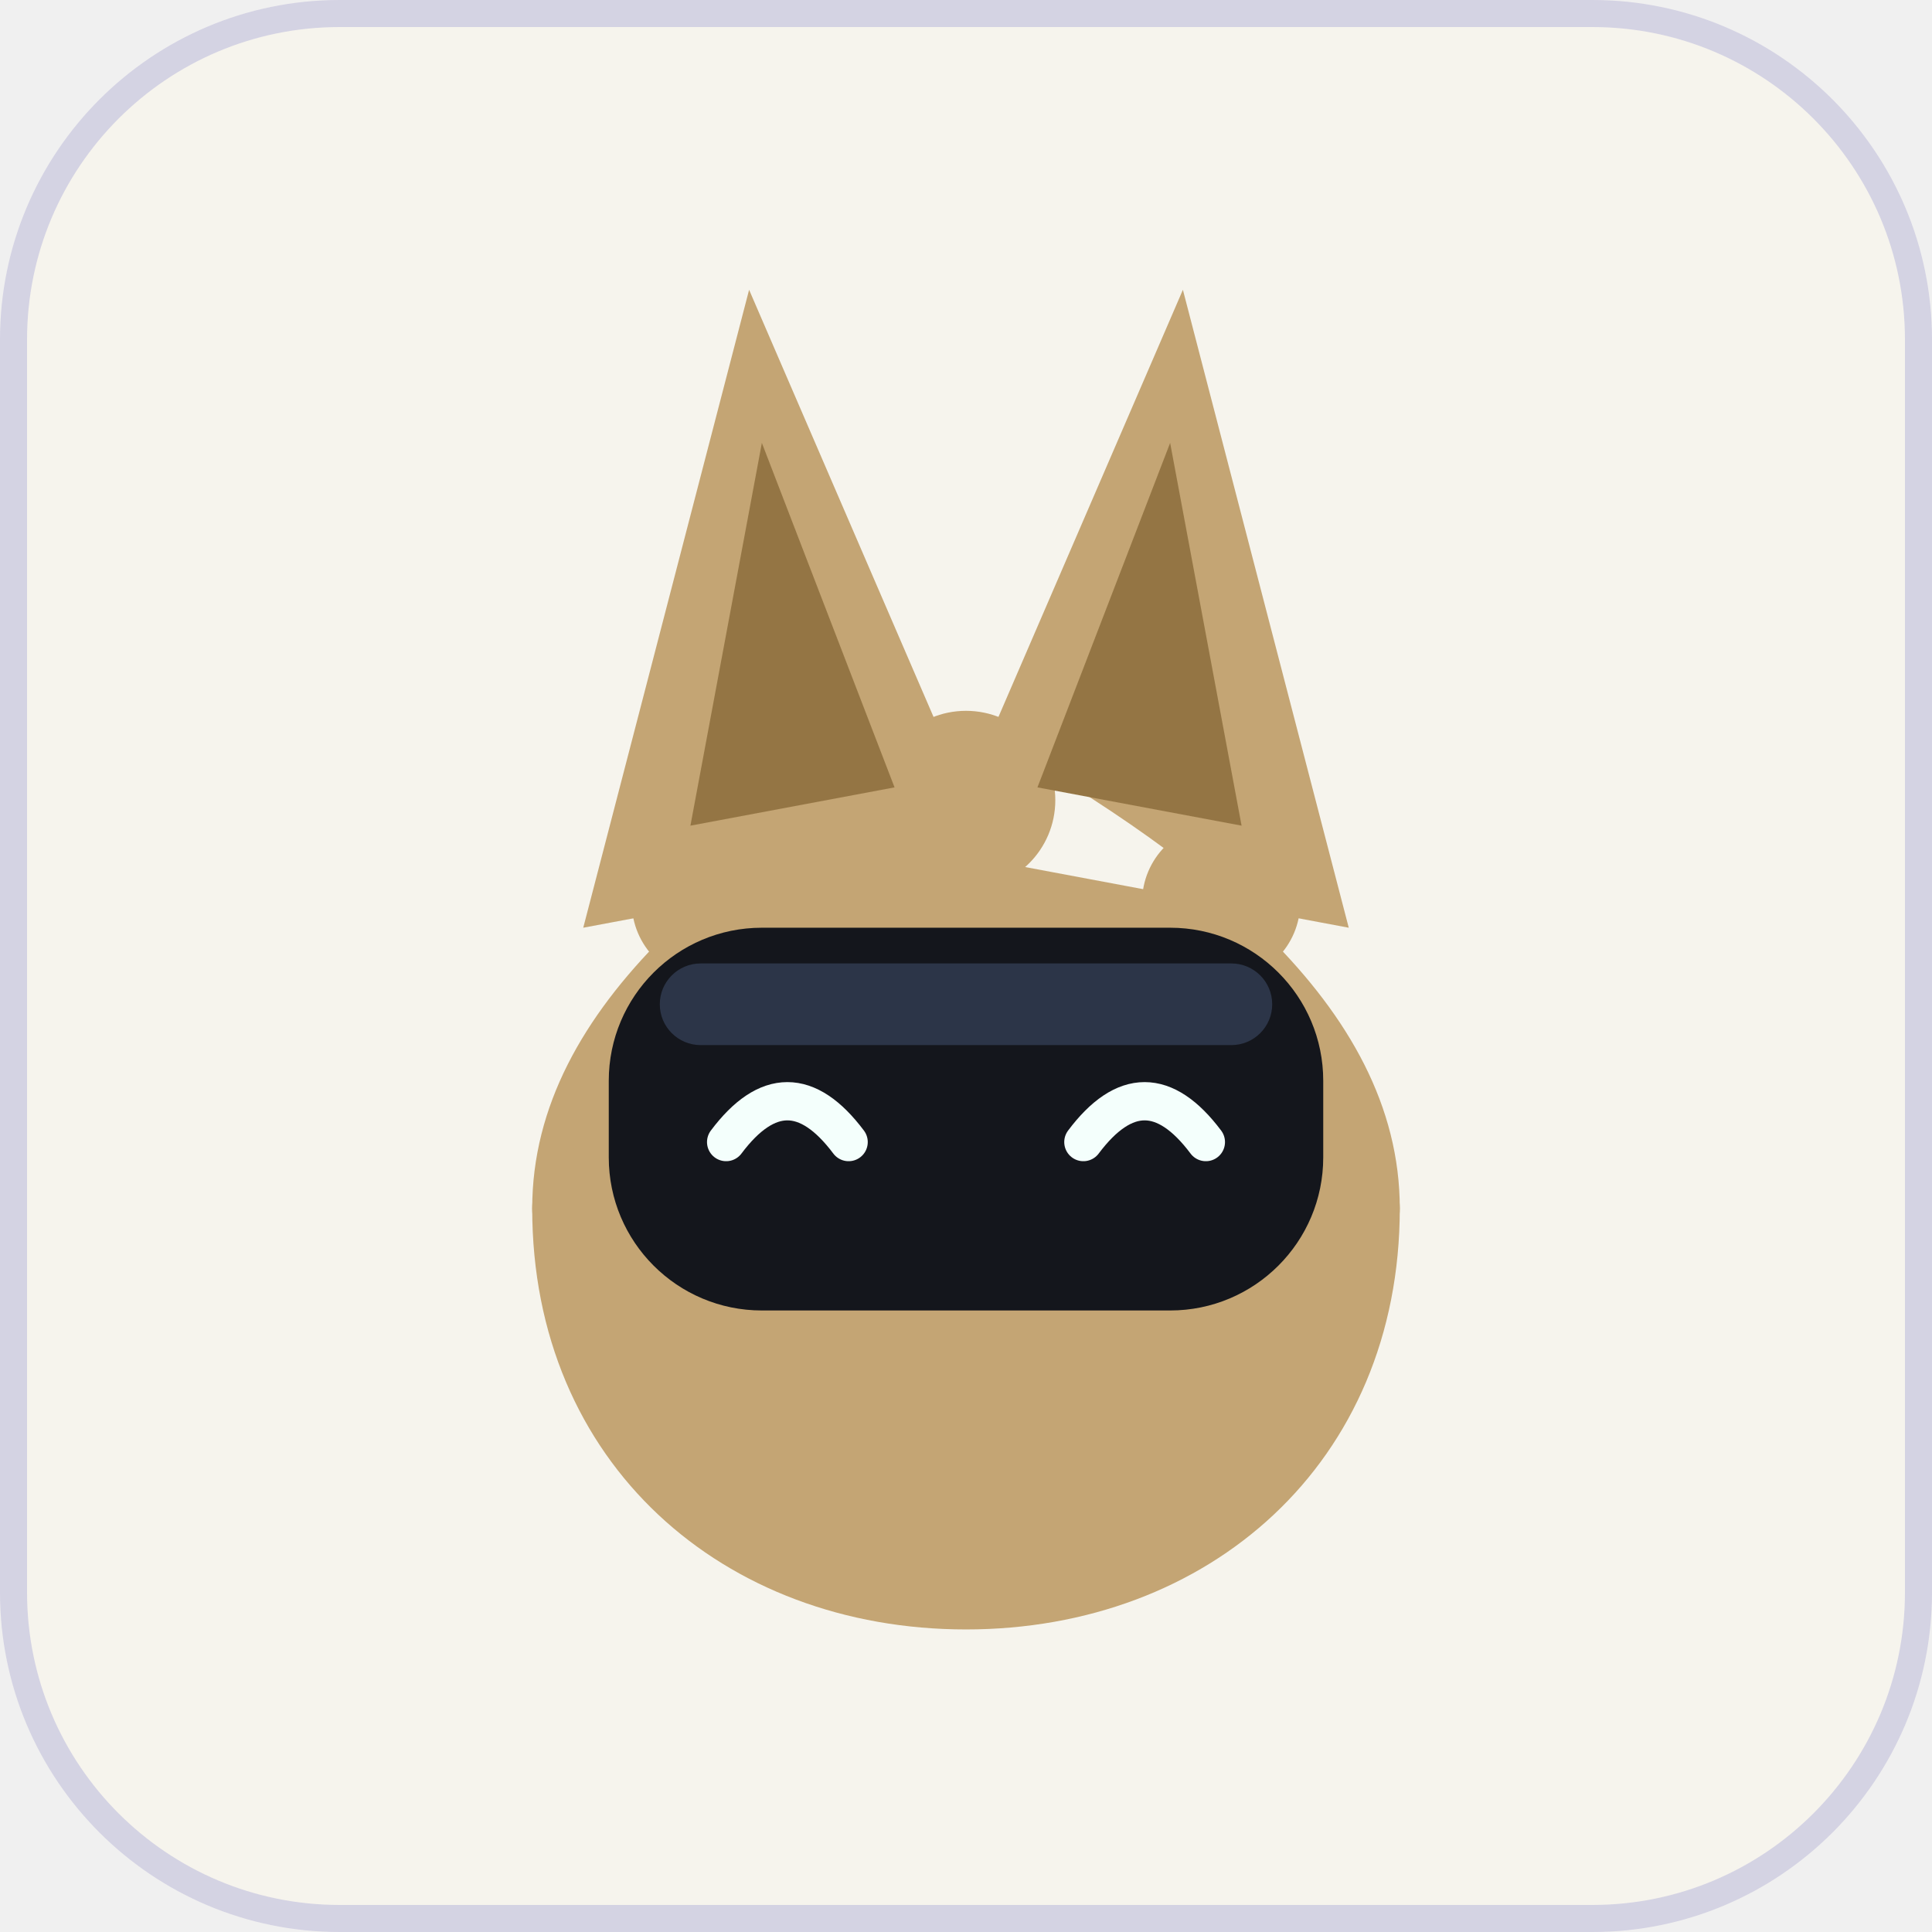
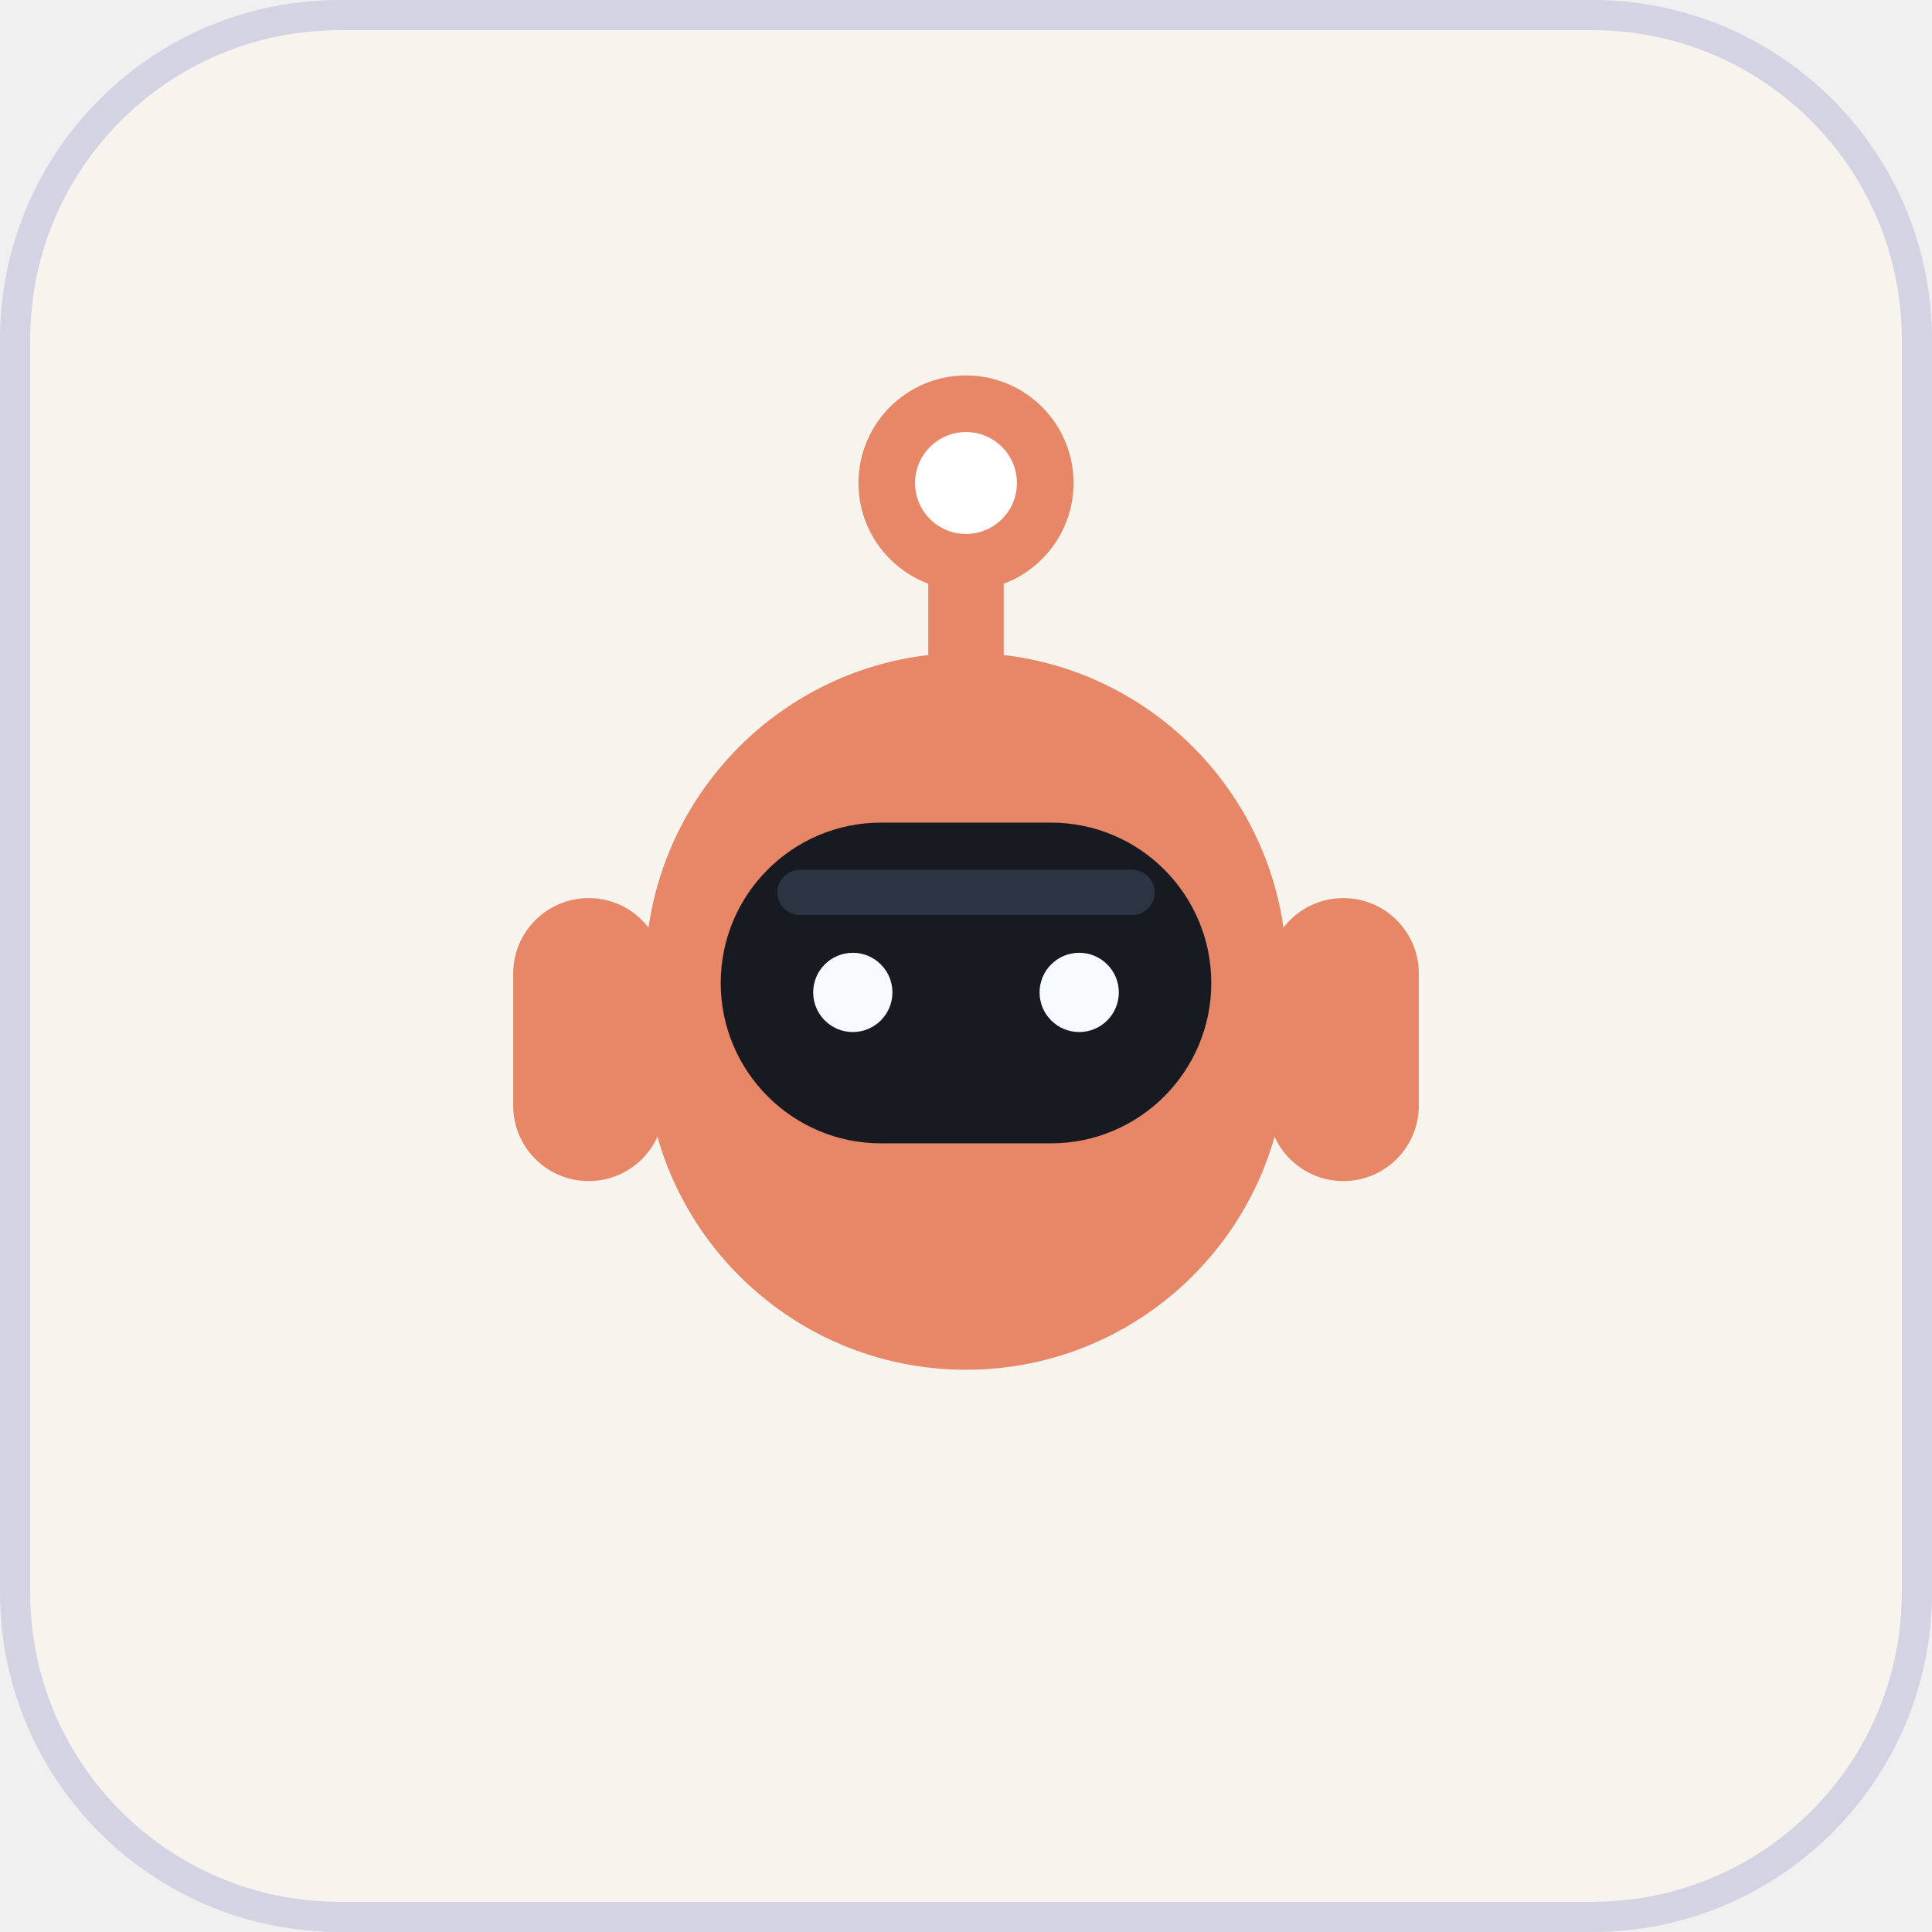
<svg xmlns="http://www.w3.org/2000/svg" viewBox="0 0 512 512" width="512" height="512">
  <rect width="512" height="512" rx="90" fill="#f6f4ed" />
-   <rect x="3.584" y="3.584" width="504.832" height="504.832" rx="86.416" fill="none" stroke="#0000a8" stroke-opacity="0.14" stroke-width="7.168" />
-   <g transform="translate(39.608 36.226) scale(6.76226)">
-     <path fill="#c4a574" d="M17 31 23.5 6 33 28ZM47 31 40.5 6 31 28ZM32 23c9 5 17 11 17 19 0 10-7.5 16.5-17 16.5S15 52 15 42c0-8 8-14 17-19z" />
-     <g fill="#c4a574">
-       <circle cx="22" cy="30" r="3.1" />
-       <circle cx="32" cy="26" r="3.5" />
-       <circle cx="42" cy="30" r="3.1" />
-       <circle cx="17.5" cy="42" r="2.5" />
-       <circle cx="46.5" cy="42" r="2.5" />
-     </g>
-     <path fill="#947544" d="M21.2 27 24 12 29.2 25.5ZM42.8 27 40 12 34.8 25.5Z" />
-     <rect x="18" y="31" width="28" height="15" rx="6" fill="#14161c" />
-     <rect x="20" y="32.4" width="24" height="3.2" rx="1.6" fill="#2c3548" />
-     <path d="M22.6 39.4Q25 36.2 27.4 39.4M36.6 39.4Q39 36.2 41.4 39.4" fill="none" stroke="#f4fffc" stroke-width="1.5" stroke-linecap="round" />
-   </g>
+   <rect x="4" y="4" width="504" height="504" rx="86" fill="none" stroke="#0000a8" stroke-opacity="0.14" stroke-width="8" />
+   <svg x="96" y="88" width="320" height="320" viewBox="0 0 64 64">
+     <path d="M32 12v8" stroke="#e88767" stroke-width="4" stroke-linecap="round" />
+     <circle cx="32" cy="8" r="4.2" fill="#fff" stroke="#e88767" stroke-width="3" />
+     <rect x="8" y="30" width="8" height="15" rx="4" fill="#e88767" />
+     <rect x="48" y="30" width="8" height="15" rx="4" fill="#e88767" />
+     <rect x="15" y="17" width="34" height="38" rx="17" fill="#e88767" />
+     <rect x="19" y="26" width="26" height="17" rx="8.5" fill="#171a20" />
+     <rect x="22" y="28.5" width="20" height="2.4" rx="1.2" fill="#2b3442" />
+     <circle cx="26" cy="35" r="2.1" fill="#f6fbff" />
+     <circle cx="38" cy="35" r="2.1" fill="#f6fbff" />
+   </svg>
</svg>
